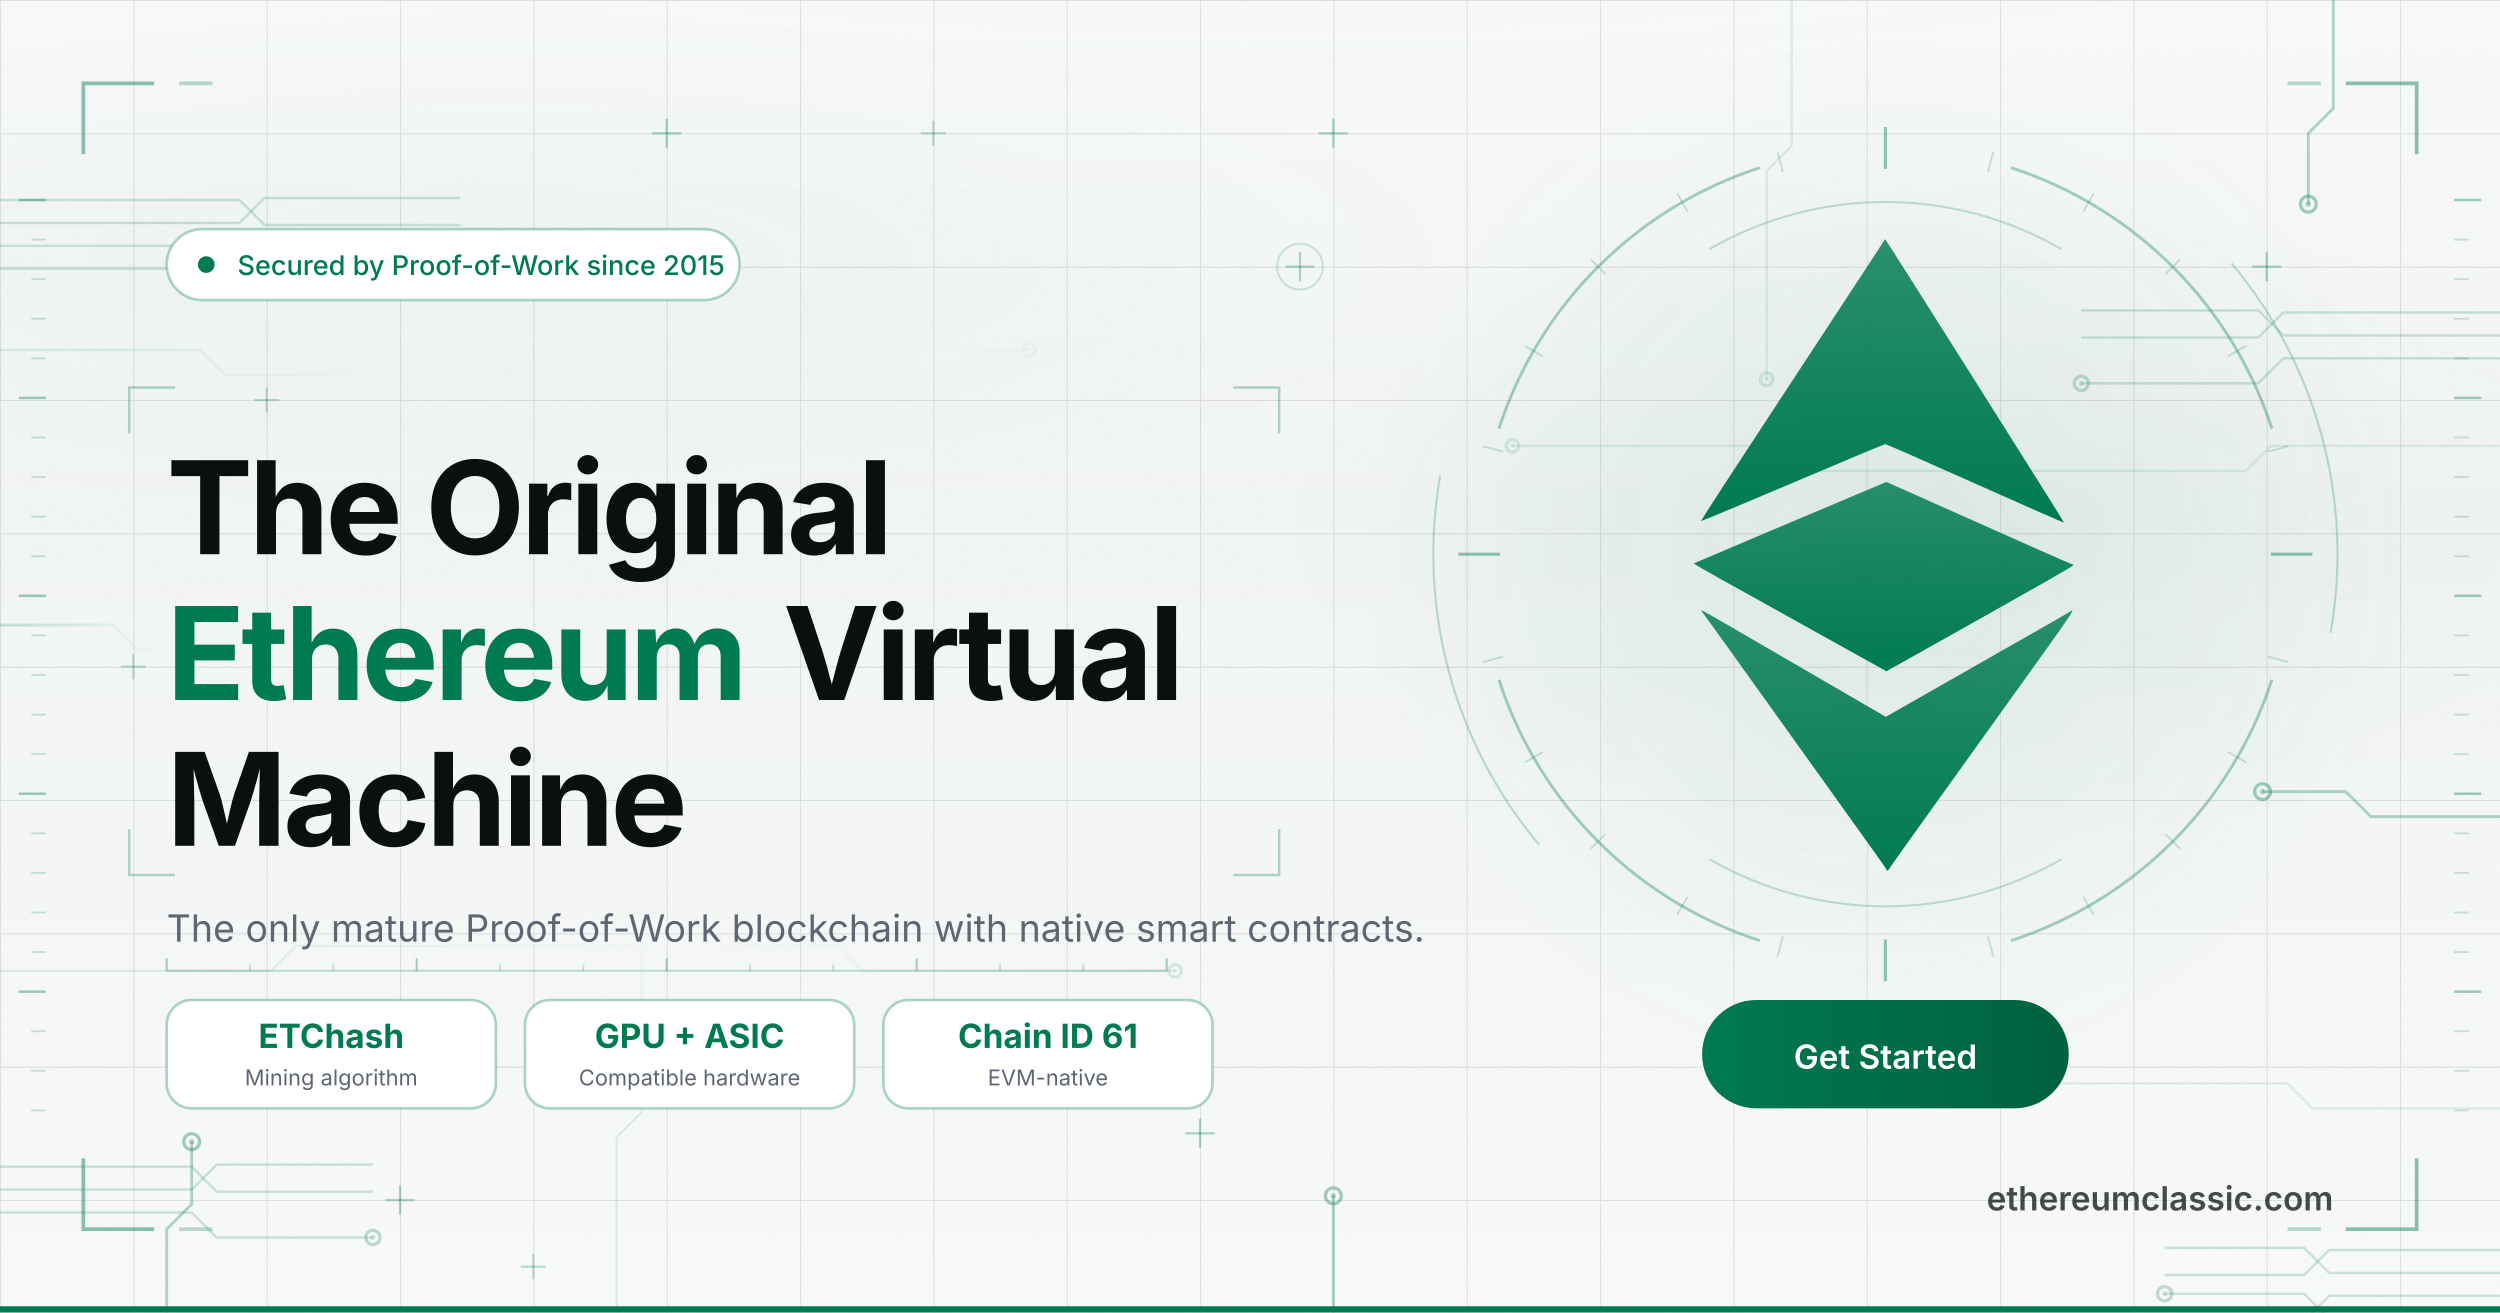
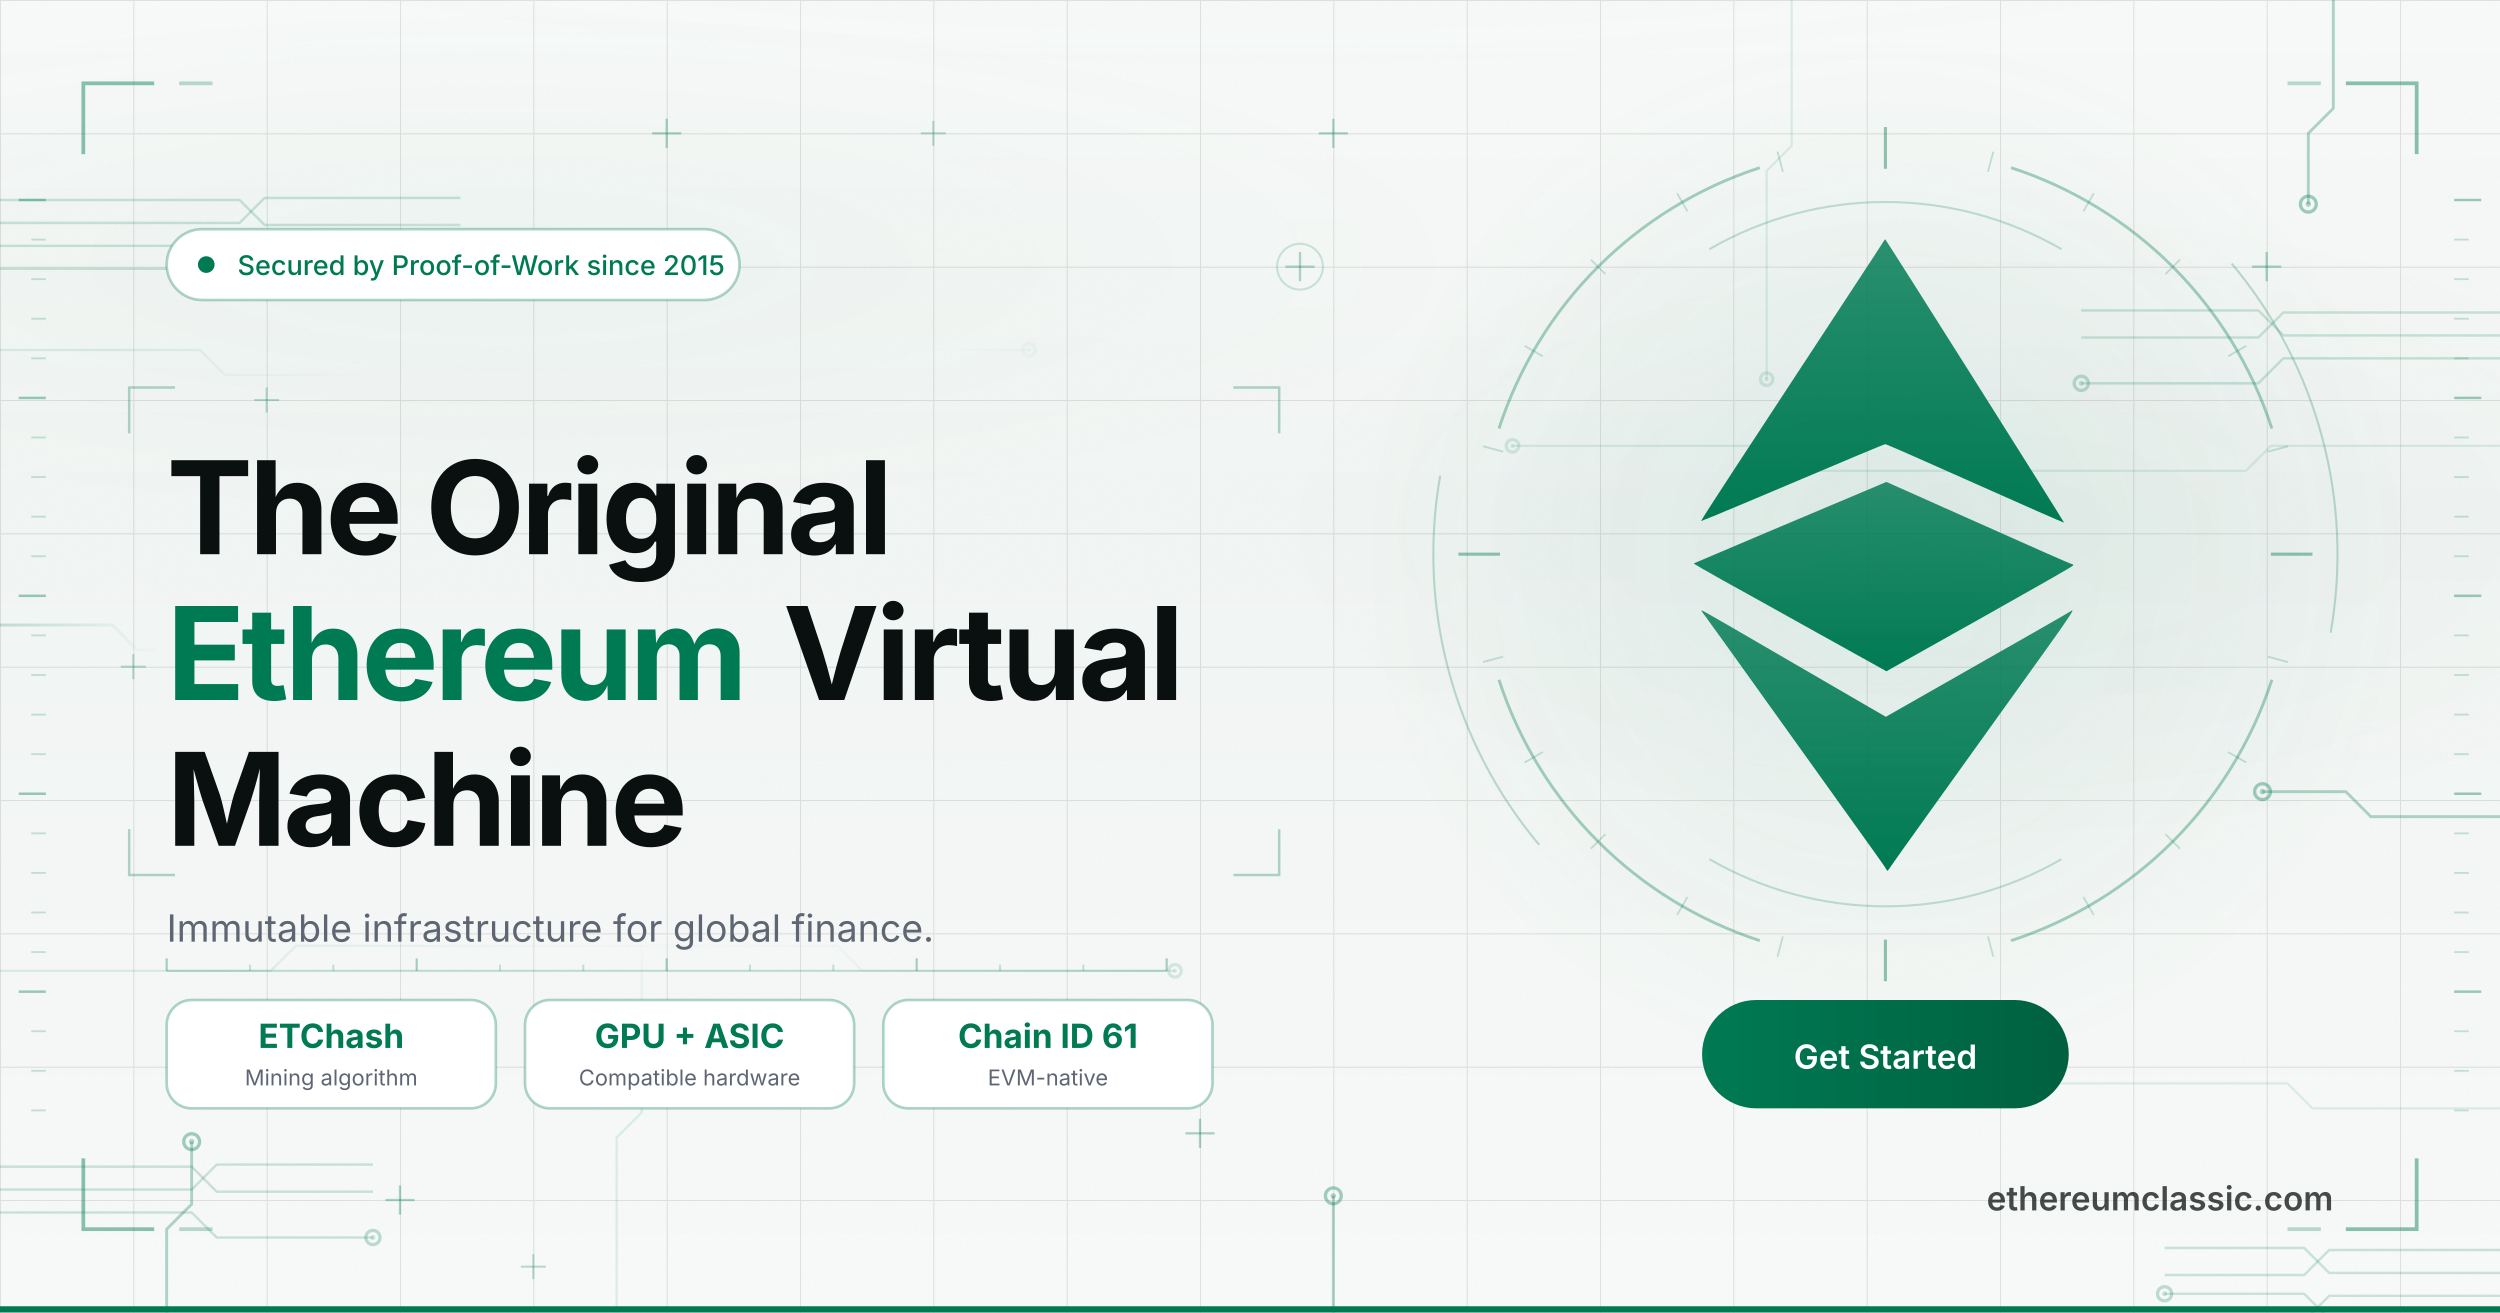
<svg xmlns="http://www.w3.org/2000/svg" width="1200" height="630" viewBox="0 0 1200 630" fill="none">
  <defs>
    <radialGradient id="wash1" gradientUnits="userSpaceOnUse" cx="600" cy="-189" r="1440" gradientTransform="translate(600,-189) scale(1,0.2625) translate(-600,189)">
      <stop offset="0%" stop-color="#007a53" stop-opacity="0.06" />
      <stop offset="60%" stop-color="#007a53" stop-opacity="0" />
    </radialGradient>
    <radialGradient id="wash2" gradientUnits="userSpaceOnUse" cx="240" cy="126" r="960" gradientTransform="translate(240,126) scale(1,0.2625) translate(-240,-126)">
      <stop offset="0%" stop-color="#007a53" stop-opacity="0.03" />
      <stop offset="50%" stop-color="#007a53" stop-opacity="0" />
    </radialGradient>
    <radialGradient id="wash3" gradientUnits="userSpaceOnUse" cx="960" cy="252" r="720" gradientTransform="translate(960,252) scale(1,0.4375) translate(-960,-252)">
      <stop offset="0%" stop-color="#00503c" stop-opacity="0.03" />
      <stop offset="50%" stop-color="#00503c" stop-opacity="0" />
    </radialGradient>
    <linearGradient id="ramp" x1="0" y1="0" x2="0" y2="630" gradientUnits="userSpaceOnUse">
      <stop offset="0%" stop-color="#f8faf9" />
      <stop offset="40%" stop-color="#f1f5f3" />
      <stop offset="100%" stop-color="#f8faf9" />
    </linearGradient>
    <pattern id="grid" width="64" height="64" patternUnits="userSpaceOnUse">
      <path d="M64 0 H0 V64" fill="none" stroke="#000000" stroke-opacity="0.10" stroke-width="1" />
    </pattern>
    <filter id="grain" x="0" y="0" width="100%" height="100%">
      <feTurbulence type="fractalNoise" baseFrequency="0.8" numOctaves="4" stitchTiles="stitch" />
      <feColorMatrix type="saturate" values="0" />
    </filter>
    <linearGradient id="markFade" x1="0%" y1="0%" x2="0%" y2="100%">
      <stop offset="0%" stop-color="#007a53" stop-opacity="1" />
      <stop offset="100%" stop-color="#007a53" stop-opacity="0.82" />
    </linearGradient>
    <radialGradient id="halo" cx="50%" cy="50%" r="50%">
      <stop offset="0%" stop-color="#007a53" stop-opacity="0.07" />
      <stop offset="100%" stop-color="#007a53" stop-opacity="0" />
    </radialGradient>
    <linearGradient id="ctaGrad" x1="0%" y1="0%" x2="100%" y2="0%">
      <stop offset="0%" stop-color="#007a53" />
      <stop offset="100%" stop-color="#00603f" />
    </linearGradient>
    <radialGradient id="copyFade" cx="0" cy="0" r="1" gradientUnits="userSpaceOnUse" gradientTransform="translate(330 300) scale(360 210)">
      <stop offset="0%" stop-color="#000000" />
      <stop offset="70%" stop-color="#000000" />
      <stop offset="100%" stop-color="#ffffff" />
    </radialGradient>
    <mask id="copyMask">
      <rect width="1200" height="630" fill="#ffffff" />
      <rect width="1200" height="630" fill="url(#copyFade)" />
    </mask>
  </defs>
  <rect width="1200" height="630" fill="url(#ramp)" />
  <rect width="1200" height="630" fill="url(#wash1)" />
  <rect width="1200" height="630" fill="url(#wash2)" />
  <rect width="1200" height="630" fill="url(#wash3)" />
  <rect width="1200" height="630" filter="url(#grain)" opacity="0.03" />
  <rect width="1200" height="630" fill="url(#grid)" />
  <g id="circuit" mask="url(#copyMask)">
    <path d="M0 168 L96 168 L108 180 L168 180 L318 180 L330 168 L374 168 L494 168" fill="none" stroke="#007a53" stroke-opacity="0.11" stroke-width="1.1" stroke-linejoin="round" />
    <circle cx="494" cy="168" r="3.0" fill="none" stroke="#007a53" stroke-opacity="0.14" stroke-width="1.6" />
    <circle cx="494" cy="168" r="1.0" fill="#007a53" fill-opacity="0.11" />
    <path d="M0 466 L130 466 L142 454 L222 454 L402 454 L414 466 L474 466 L564 466" fill="none" stroke="#007a53" stroke-opacity="0.11" stroke-width="1.1" stroke-linejoin="round" />
    <circle cx="564" cy="466" r="3.0" fill="none" stroke="#007a53" stroke-opacity="0.14" stroke-width="1.6" />
    <circle cx="564" cy="466" r="1.0" fill="#007a53" fill-opacity="0.11" />
    <path d="M1200 214 L1090 214 L1078 226 L1008 226 L868 226 L856 214 L806 214 L726 214" fill="none" stroke="#007a53" stroke-opacity="0.11" stroke-width="1.1" stroke-linejoin="round" />
    <circle cx="726" cy="214" r="3.0" fill="none" stroke="#007a53" stroke-opacity="0.14" stroke-width="1.6" />
    <circle cx="726" cy="214" r="1.0" fill="#007a53" fill-opacity="0.11" />
    <path d="M1200 532 L1110 532 L1098 520 L1034 520 L874 520" fill="none" stroke="#007a53" stroke-opacity="0.11" stroke-width="1.1" stroke-linejoin="round" />
    <circle cx="874" cy="520" r="3.0" fill="none" stroke="#007a53" stroke-opacity="0.14" stroke-width="1.6" />
    <circle cx="874" cy="520" r="1.0" fill="#007a53" fill-opacity="0.11" />
    <path d="M296 630 L296 546 L308 534 L308 474 L308 404" fill="none" stroke="#007a53" stroke-opacity="0.11" stroke-width="1.1" stroke-linejoin="round" />
    <circle cx="308" cy="404" r="3.0" fill="none" stroke="#007a53" stroke-opacity="0.14" stroke-width="1.6" />
    <circle cx="308" cy="404" r="1.0" fill="#007a53" fill-opacity="0.11" />
    <path d="M860 0 L860 70 L848 82 L848 134 L848 182" fill="none" stroke="#007a53" stroke-opacity="0.11" stroke-width="1.1" stroke-linejoin="round" />
    <circle cx="848" cy="182" r="3.0" fill="none" stroke="#007a53" stroke-opacity="0.14" stroke-width="1.6" />
    <circle cx="848" cy="182" r="1.0" fill="#007a53" fill-opacity="0.11" />
    <path d="M0 96 L115 96 L127 108 L169 108 L221 108" fill="none" stroke="#007a53" stroke-opacity="0.19" stroke-width="1.2" stroke-linejoin="round" />
    <path d="M0 107 L115 107 L127 95 L169 95 L221 95" fill="none" stroke="#007a53" stroke-opacity="0.19" stroke-width="1.2" stroke-linejoin="round" />
    <path d="M0 118 L115 118 L127 130 L169 130 L221 130" fill="none" stroke="#007a53" stroke-opacity="0.19" stroke-width="1.2" stroke-linejoin="round" />
    <path d="M0 129 L115 129 L127 117 L169 117 L221 117" fill="none" stroke="#007a53" stroke-opacity="0.19" stroke-width="1.2" stroke-linejoin="round" />
    <circle cx="221" cy="117" r="3.4" fill="none" stroke="#007a53" stroke-opacity="0.24" stroke-width="1.6" />
    <circle cx="221" cy="117" r="1.2" fill="#007a53" fill-opacity="0.19" />
    <path d="M0 560 L92 560 L104 572 L137 572 L179 572" fill="none" stroke="#007a53" stroke-opacity="0.19" stroke-width="1.2" stroke-linejoin="round" />
    <path d="M0 571 L92 571 L104 559 L137 559 L179 559" fill="none" stroke="#007a53" stroke-opacity="0.19" stroke-width="1.2" stroke-linejoin="round" />
    <path d="M0 582 L92 582 L104 594 L137 594 L179 594" fill="none" stroke="#007a53" stroke-opacity="0.19" stroke-width="1.2" stroke-linejoin="round" />
    <circle cx="179" cy="594" r="3.4" fill="none" stroke="#007a53" stroke-opacity="0.24" stroke-width="1.6" />
    <circle cx="179" cy="594" r="1.2" fill="#007a53" fill-opacity="0.19" />
    <path d="M1200 150 L1096 150 L1084 162 L1046 162 L999 162" fill="none" stroke="#007a53" stroke-opacity="0.19" stroke-width="1.2" stroke-linejoin="round" />
    <path d="M1200 161 L1096 161 L1084 149 L1046 149 L999 149" fill="none" stroke="#007a53" stroke-opacity="0.19" stroke-width="1.2" stroke-linejoin="round" />
    <path d="M1200 172 L1096 172 L1084 184 L1046 184 L999 184" fill="none" stroke="#007a53" stroke-opacity="0.19" stroke-width="1.2" stroke-linejoin="round" />
    <circle cx="999" cy="184" r="3.4" fill="none" stroke="#007a53" stroke-opacity="0.24" stroke-width="1.6" />
    <circle cx="999" cy="184" r="1.2" fill="#007a53" fill-opacity="0.19" />
    <path d="M1200 600 L1118 600 L1106 612 L1076 612 L1039 612" fill="none" stroke="#007a53" stroke-opacity="0.19" stroke-width="1.2" stroke-linejoin="round" />
    <path d="M1200 611 L1118 611 L1106 599 L1076 599 L1039 599" fill="none" stroke="#007a53" stroke-opacity="0.19" stroke-width="1.2" stroke-linejoin="round" />
    <path d="M1200 622 L1118 622 L1106 634 L1076 634 L1039 634" fill="none" stroke="#007a53" stroke-opacity="0.19" stroke-width="1.2" stroke-linejoin="round" />
    <path d="M1200 633 L1118 633 L1106 621 L1076 621 L1039 621" fill="none" stroke="#007a53" stroke-opacity="0.19" stroke-width="1.2" stroke-linejoin="round" />
    <circle cx="1039" cy="621" r="3.4" fill="none" stroke="#007a53" stroke-opacity="0.24" stroke-width="1.6" />
    <circle cx="1039" cy="621" r="1.2" fill="#007a53" fill-opacity="0.19" />
    <path d="M80 630 L80 590 L92 578 L92 548" fill="none" stroke="#007a53" stroke-opacity="0.30" stroke-width="1.4" stroke-linejoin="round" />
    <circle cx="92" cy="548" r="3.8" fill="none" stroke="#007a53" stroke-opacity="0.36" stroke-width="1.6" />
    <circle cx="92" cy="548" r="1.3" fill="#007a53" fill-opacity="0.29" />
    <path d="M640 630 L640 574" fill="none" stroke="#007a53" stroke-opacity="0.30" stroke-width="1.4" stroke-linejoin="round" />
    <circle cx="640" cy="574" r="3.8" fill="none" stroke="#007a53" stroke-opacity="0.36" stroke-width="1.6" />
    <circle cx="640" cy="574" r="1.3" fill="#007a53" fill-opacity="0.29" />
    <path d="M1120 0 L1120 52 L1108 64 L1108 98" fill="none" stroke="#007a53" stroke-opacity="0.30" stroke-width="1.4" stroke-linejoin="round" />
    <circle cx="1108" cy="98" r="3.8" fill="none" stroke="#007a53" stroke-opacity="0.36" stroke-width="1.6" />
    <circle cx="1108" cy="98" r="1.3" fill="#007a53" fill-opacity="0.29" />
    <path d="M0 300 L54 300 L66 312 L104 312" fill="none" stroke="#007a53" stroke-opacity="0.30" stroke-width="1.4" stroke-linejoin="round" />
    <circle cx="104" cy="312" r="3.8" fill="none" stroke="#007a53" stroke-opacity="0.36" stroke-width="1.6" />
    <circle cx="104" cy="312" r="1.3" fill="#007a53" fill-opacity="0.29" />
    <path d="M1200 392 L1138 392 L1126 380 L1086 380" fill="none" stroke="#007a53" stroke-opacity="0.30" stroke-width="1.4" stroke-linejoin="round" />
    <circle cx="1086" cy="380" r="3.8" fill="none" stroke="#007a53" stroke-opacity="0.36" stroke-width="1.6" />
    <circle cx="1086" cy="380" r="1.3" fill="#007a53" fill-opacity="0.29" />
  </g>
  <g id="hud">
    <path d="M965.3 80.5 A195 195 0 0 1 1090.5 205.7" fill="none" stroke="#007a53" stroke-opacity="0.34" stroke-width="1.4" />
    <path d="M1090.5 326.3 A195 195 0 0 1 965.3 451.5" fill="none" stroke="#007a53" stroke-opacity="0.34" stroke-width="1.4" />
    <path d="M844.7 451.5 A195 195 0 0 1 719.5 326.3" fill="none" stroke="#007a53" stroke-opacity="0.34" stroke-width="1.4" />
    <path d="M719.5 205.7 A195 195 0 0 1 844.7 80.5" fill="none" stroke="#007a53" stroke-opacity="0.34" stroke-width="1.4" />
    <path d="M1071.2 126.5 A217 217 0 0 1 1118.7 303.7" fill="none" stroke="#007a53" stroke-opacity="0.24" stroke-width="1.0" />
    <path d="M738.8 405.5 A217 217 0 0 1 691.3 228.3" fill="none" stroke="#007a53" stroke-opacity="0.24" stroke-width="1.0" />
    <path d="M989.5 412.4 A169 169 0 0 1 820.5 412.4" fill="none" stroke="#007a53" stroke-opacity="0.22" stroke-width="1.0" />
    <path d="M820.5 119.6 A169 169 0 0 1 989.5 119.6" fill="none" stroke="#007a53" stroke-opacity="0.22" stroke-width="1.0" />
    <line x1="1090.0" y1="266.0" x2="1110.0" y2="266.0" stroke="#007a53" stroke-opacity="0.42" stroke-width="1.5" />
    <line x1="905.0" y1="451.0" x2="905.0" y2="471.0" stroke="#007a53" stroke-opacity="0.42" stroke-width="1.5" />
    <line x1="720.0" y1="266.0" x2="700.0" y2="266.0" stroke="#007a53" stroke-opacity="0.42" stroke-width="1.5" />
    <line x1="905.0" y1="81.0" x2="905.0" y2="61.0" stroke="#007a53" stroke-opacity="0.42" stroke-width="1.5" />
    <line x1="1088.5" y1="315.2" x2="1098.2" y2="317.8" stroke="#007a53" stroke-opacity="0.20" stroke-width="0.9" />
    <line x1="1069.5" y1="361.0" x2="1078.2" y2="366.0" stroke="#007a53" stroke-opacity="0.20" stroke-width="0.9" />
    <line x1="1039.4" y1="400.4" x2="1046.4" y2="407.4" stroke="#007a53" stroke-opacity="0.20" stroke-width="0.9" />
    <line x1="1000.0" y1="430.5" x2="1005.0" y2="439.2" stroke="#007a53" stroke-opacity="0.20" stroke-width="0.9" />
    <line x1="954.2" y1="449.5" x2="956.8" y2="459.2" stroke="#007a53" stroke-opacity="0.20" stroke-width="0.9" />
    <line x1="855.8" y1="449.5" x2="853.2" y2="459.2" stroke="#007a53" stroke-opacity="0.20" stroke-width="0.9" />
    <line x1="810.0" y1="430.5" x2="805.0" y2="439.2" stroke="#007a53" stroke-opacity="0.20" stroke-width="0.9" />
    <line x1="770.6" y1="400.4" x2="763.6" y2="407.4" stroke="#007a53" stroke-opacity="0.20" stroke-width="0.9" />
    <line x1="740.5" y1="361.0" x2="731.8" y2="366.0" stroke="#007a53" stroke-opacity="0.20" stroke-width="0.9" />
    <line x1="721.5" y1="315.2" x2="711.8" y2="317.8" stroke="#007a53" stroke-opacity="0.20" stroke-width="0.9" />
    <line x1="721.5" y1="216.8" x2="711.8" y2="214.2" stroke="#007a53" stroke-opacity="0.20" stroke-width="0.9" />
    <line x1="740.5" y1="171.0" x2="731.8" y2="166.0" stroke="#007a53" stroke-opacity="0.20" stroke-width="0.9" />
    <line x1="770.6" y1="131.6" x2="763.6" y2="124.6" stroke="#007a53" stroke-opacity="0.20" stroke-width="0.9" />
    <line x1="810.0" y1="101.5" x2="805.0" y2="92.8" stroke="#007a53" stroke-opacity="0.20" stroke-width="0.9" />
    <line x1="855.8" y1="82.5" x2="853.2" y2="72.8" stroke="#007a53" stroke-opacity="0.20" stroke-width="0.9" />
    <line x1="954.2" y1="82.5" x2="956.8" y2="72.8" stroke="#007a53" stroke-opacity="0.20" stroke-width="0.9" />
    <line x1="1000.0" y1="101.5" x2="1005.0" y2="92.8" stroke="#007a53" stroke-opacity="0.20" stroke-width="0.9" />
    <line x1="1039.4" y1="131.6" x2="1046.4" y2="124.6" stroke="#007a53" stroke-opacity="0.20" stroke-width="0.9" />
    <line x1="1069.5" y1="171.0" x2="1078.2" y2="166.0" stroke="#007a53" stroke-opacity="0.20" stroke-width="0.9" />
    <line x1="1088.5" y1="216.8" x2="1098.2" y2="214.2" stroke="#007a53" stroke-opacity="0.20" stroke-width="0.9" />
    <path d="M40 74 L40 40 L74 40" fill="none" stroke="#007a53" stroke-opacity="0.45" stroke-width="1.8" />
    <path d="M86 40 L102 40" fill="none" stroke="#007a53" stroke-opacity="0.26" stroke-width="1.8" />
    <path d="M1160 74 L1160 40 L1126 40" fill="none" stroke="#007a53" stroke-opacity="0.45" stroke-width="1.8" />
    <path d="M1114 40 L1098 40" fill="none" stroke="#007a53" stroke-opacity="0.26" stroke-width="1.8" />
    <path d="M40 556 L40 590 L74 590" fill="none" stroke="#007a53" stroke-opacity="0.45" stroke-width="1.8" />
    <path d="M86 590 L102 590" fill="none" stroke="#007a53" stroke-opacity="0.26" stroke-width="1.8" />
    <path d="M1160 556 L1160 590 L1126 590" fill="none" stroke="#007a53" stroke-opacity="0.45" stroke-width="1.8" />
    <path d="M1114 590 L1098 590" fill="none" stroke="#007a53" stroke-opacity="0.26" stroke-width="1.8" />
    <line x1="1178" y1="96" x2="1191" y2="96" stroke="#007a53" stroke-opacity="0.38" stroke-width="1.2" />
    <line x1="1178" y1="115" x2="1185" y2="115" stroke="#007a53" stroke-opacity="0.2" stroke-width="0.9" />
    <line x1="1178" y1="134" x2="1185" y2="134" stroke="#007a53" stroke-opacity="0.2" stroke-width="0.9" />
    <line x1="1178" y1="153" x2="1185" y2="153" stroke="#007a53" stroke-opacity="0.2" stroke-width="0.9" />
    <line x1="1178" y1="172" x2="1185" y2="172" stroke="#007a53" stroke-opacity="0.2" stroke-width="0.9" />
    <line x1="1178" y1="191" x2="1191" y2="191" stroke="#007a53" stroke-opacity="0.38" stroke-width="1.2" />
    <line x1="1178" y1="210" x2="1185" y2="210" stroke="#007a53" stroke-opacity="0.2" stroke-width="0.9" />
    <line x1="1178" y1="229" x2="1185" y2="229" stroke="#007a53" stroke-opacity="0.2" stroke-width="0.9" />
    <line x1="1178" y1="248" x2="1185" y2="248" stroke="#007a53" stroke-opacity="0.2" stroke-width="0.9" />
    <line x1="1178" y1="267" x2="1185" y2="267" stroke="#007a53" stroke-opacity="0.2" stroke-width="0.9" />
    <line x1="1178" y1="286" x2="1191" y2="286" stroke="#007a53" stroke-opacity="0.38" stroke-width="1.2" />
    <line x1="1178" y1="305" x2="1185" y2="305" stroke="#007a53" stroke-opacity="0.2" stroke-width="0.9" />
    <line x1="1178" y1="324" x2="1185" y2="324" stroke="#007a53" stroke-opacity="0.2" stroke-width="0.9" />
    <line x1="1178" y1="343" x2="1185" y2="343" stroke="#007a53" stroke-opacity="0.2" stroke-width="0.9" />
    <line x1="1178" y1="362" x2="1185" y2="362" stroke="#007a53" stroke-opacity="0.2" stroke-width="0.9" />
    <line x1="1178" y1="381" x2="1191" y2="381" stroke="#007a53" stroke-opacity="0.38" stroke-width="1.2" />
    <line x1="1178" y1="400" x2="1185" y2="400" stroke="#007a53" stroke-opacity="0.2" stroke-width="0.9" />
    <line x1="1178" y1="419" x2="1185" y2="419" stroke="#007a53" stroke-opacity="0.2" stroke-width="0.9" />
    <line x1="1178" y1="438" x2="1185" y2="438" stroke="#007a53" stroke-opacity="0.2" stroke-width="0.9" />
    <line x1="1178" y1="457" x2="1185" y2="457" stroke="#007a53" stroke-opacity="0.2" stroke-width="0.9" />
    <line x1="1178" y1="476" x2="1191" y2="476" stroke="#007a53" stroke-opacity="0.38" stroke-width="1.2" />
    <line x1="1178" y1="495" x2="1185" y2="495" stroke="#007a53" stroke-opacity="0.2" stroke-width="0.9" />
    <line x1="1178" y1="514" x2="1185" y2="514" stroke="#007a53" stroke-opacity="0.2" stroke-width="0.9" />
    <line x1="1178" y1="533" x2="1185" y2="533" stroke="#007a53" stroke-opacity="0.2" stroke-width="0.9" />
    <line x1="9" y1="96" x2="22" y2="96" stroke="#007a53" stroke-opacity="0.38" stroke-width="1.2" />
    <line x1="15" y1="115" x2="22" y2="115" stroke="#007a53" stroke-opacity="0.2" stroke-width="0.9" />
    <line x1="15" y1="134" x2="22" y2="134" stroke="#007a53" stroke-opacity="0.2" stroke-width="0.9" />
    <line x1="15" y1="153" x2="22" y2="153" stroke="#007a53" stroke-opacity="0.2" stroke-width="0.9" />
    <line x1="15" y1="172" x2="22" y2="172" stroke="#007a53" stroke-opacity="0.2" stroke-width="0.9" />
    <line x1="9" y1="191" x2="22" y2="191" stroke="#007a53" stroke-opacity="0.38" stroke-width="1.2" />
    <line x1="15" y1="210" x2="22" y2="210" stroke="#007a53" stroke-opacity="0.2" stroke-width="0.9" />
    <line x1="15" y1="229" x2="22" y2="229" stroke="#007a53" stroke-opacity="0.2" stroke-width="0.9" />
    <line x1="15" y1="248" x2="22" y2="248" stroke="#007a53" stroke-opacity="0.2" stroke-width="0.9" />
    <line x1="15" y1="267" x2="22" y2="267" stroke="#007a53" stroke-opacity="0.2" stroke-width="0.9" />
    <line x1="9" y1="286" x2="22" y2="286" stroke="#007a53" stroke-opacity="0.38" stroke-width="1.2" />
    <line x1="15" y1="305" x2="22" y2="305" stroke="#007a53" stroke-opacity="0.2" stroke-width="0.9" />
    <line x1="15" y1="324" x2="22" y2="324" stroke="#007a53" stroke-opacity="0.2" stroke-width="0.9" />
    <line x1="15" y1="343" x2="22" y2="343" stroke="#007a53" stroke-opacity="0.2" stroke-width="0.9" />
    <line x1="15" y1="362" x2="22" y2="362" stroke="#007a53" stroke-opacity="0.2" stroke-width="0.9" />
    <line x1="9" y1="381" x2="22" y2="381" stroke="#007a53" stroke-opacity="0.38" stroke-width="1.2" />
    <line x1="15" y1="400" x2="22" y2="400" stroke="#007a53" stroke-opacity="0.2" stroke-width="0.9" />
    <line x1="15" y1="419" x2="22" y2="419" stroke="#007a53" stroke-opacity="0.2" stroke-width="0.9" />
    <line x1="15" y1="438" x2="22" y2="438" stroke="#007a53" stroke-opacity="0.2" stroke-width="0.9" />
    <line x1="15" y1="457" x2="22" y2="457" stroke="#007a53" stroke-opacity="0.2" stroke-width="0.9" />
    <line x1="9" y1="476" x2="22" y2="476" stroke="#007a53" stroke-opacity="0.38" stroke-width="1.2" />
    <line x1="15" y1="495" x2="22" y2="495" stroke="#007a53" stroke-opacity="0.2" stroke-width="0.9" />
    <line x1="15" y1="514" x2="22" y2="514" stroke="#007a53" stroke-opacity="0.2" stroke-width="0.9" />
    <line x1="15" y1="533" x2="22" y2="533" stroke="#007a53" stroke-opacity="0.2" stroke-width="0.9" />
    <path d="M62 208 L62 186 L84 186" fill="none" stroke="#007a53" stroke-opacity="0.30" stroke-width="1.2" />
    <path d="M614 208 L614 186 L592 186" fill="none" stroke="#007a53" stroke-opacity="0.30" stroke-width="1.2" />
    <path d="M62 398 L62 420 L84 420" fill="none" stroke="#007a53" stroke-opacity="0.30" stroke-width="1.2" />
    <path d="M614 398 L614 420 L592 420" fill="none" stroke="#007a53" stroke-opacity="0.30" stroke-width="1.2" />
    <line x1="80" y1="466" x2="560" y2="466" stroke="#007a53" stroke-opacity="0.22" stroke-width="1" />
    <line x1="80" y1="466" x2="80" y2="460" stroke="#007a53" stroke-opacity="0.34" stroke-width="1" />
    <line x1="120" y1="466" x2="120" y2="463" stroke="#007a53" stroke-opacity="0.2" stroke-width="1" />
    <line x1="160" y1="466" x2="160" y2="463" stroke="#007a53" stroke-opacity="0.2" stroke-width="1" />
    <line x1="200" y1="466" x2="200" y2="460" stroke="#007a53" stroke-opacity="0.34" stroke-width="1" />
    <line x1="240" y1="466" x2="240" y2="463" stroke="#007a53" stroke-opacity="0.2" stroke-width="1" />
    <line x1="280" y1="466" x2="280" y2="463" stroke="#007a53" stroke-opacity="0.2" stroke-width="1" />
    <line x1="320" y1="466" x2="320" y2="460" stroke="#007a53" stroke-opacity="0.34" stroke-width="1" />
    <line x1="360" y1="466" x2="360" y2="463" stroke="#007a53" stroke-opacity="0.2" stroke-width="1" />
    <line x1="400" y1="466" x2="400" y2="463" stroke="#007a53" stroke-opacity="0.2" stroke-width="1" />
    <line x1="440" y1="466" x2="440" y2="460" stroke="#007a53" stroke-opacity="0.34" stroke-width="1" />
    <line x1="480" y1="466" x2="480" y2="463" stroke="#007a53" stroke-opacity="0.2" stroke-width="1" />
    <line x1="520" y1="466" x2="520" y2="463" stroke="#007a53" stroke-opacity="0.2" stroke-width="1" />
    <line x1="560" y1="466" x2="560" y2="460" stroke="#007a53" stroke-opacity="0.34" stroke-width="1" />
    <g stroke="#007a53" stroke-opacity="0.30" stroke-width="1.1">
      <line x1="617" y1="128" x2="631" y2="128" />
      <line x1="624" y1="121" x2="624" y2="135" />
    </g>
    <circle cx="624" cy="128" r="11" fill="none" stroke="#007a53" stroke-opacity="0.18" stroke-width="1" />
    <g stroke="#007a53" stroke-opacity="0.26" stroke-width="1">
      <line x1="122" y1="192" x2="134" y2="192" />
      <line x1="128" y1="186" x2="128" y2="198" />
    </g>
    <g stroke="#007a53" stroke-opacity="0.26" stroke-width="1">
      <line x1="442" y1="64" x2="454" y2="64" />
      <line x1="448" y1="58" x2="448" y2="70" />
    </g>
    <g stroke="#007a53" stroke-opacity="0.26" stroke-width="1">
      <line x1="250" y1="608" x2="262" y2="608" />
      <line x1="256" y1="602" x2="256" y2="614" />
    </g>
    <g stroke="#007a53" stroke-opacity="0.26" stroke-width="1">
      <line x1="58" y1="320" x2="70" y2="320" />
      <line x1="64" y1="314" x2="64" y2="326" />
    </g>
    <g stroke="#007a53" stroke-opacity="0.32" stroke-width="1.1">
      <line x1="185" y1="576" x2="199" y2="576" />
      <line x1="192" y1="569" x2="192" y2="583" />
    </g>
    <g stroke="#007a53" stroke-opacity="0.32" stroke-width="1.1">
      <line x1="633" y1="64" x2="647" y2="64" />
      <line x1="640" y1="57" x2="640" y2="71" />
    </g>
    <g stroke="#007a53" stroke-opacity="0.32" stroke-width="1.1">
      <line x1="1081" y1="128" x2="1095" y2="128" />
      <line x1="1088" y1="121" x2="1088" y2="135" />
    </g>
    <g stroke="#007a53" stroke-opacity="0.32" stroke-width="1.1">
      <line x1="569" y1="544" x2="583" y2="544" />
      <line x1="576" y1="537" x2="576" y2="551" />
    </g>
    <g stroke="#007a53" stroke-opacity="0.32" stroke-width="1.1">
      <line x1="313" y1="64" x2="327" y2="64" />
      <line x1="320" y1="57" x2="320" y2="71" />
    </g>
  </g>
  <circle cx="905" cy="267" r="252" fill="url(#halo)" />
  <g transform="translate(751, 113) scale(0.6)">
    <g transform="translate(0,512) scale(0.1,-0.1)" fill="url(#markFade)" stroke="none">
      <path d="M2551 5071 c-6 -11 -125 -193 -263 -403 -138 -211 -340 -518 -448 -683 -108 -165 -321 -490 -474 -723 -153 -233 -276 -425 -274 -427 1 -1 154 61 338 139 884 374 1126 476 1137 476 7 0 330 -142 719 -316 388 -173 708 -314 710 -312 3 3 -1417 2253 -1430 2266 -3 2 -9 -6 -15 -17z" />
      <path d="M2485 3110 c-376 -157 -1450 -612 -1452 -614 -2 -2 99 -60 224 -130 126 -69 473 -263 773 -430 l545 -303 40 23 c22 12 357 200 745 418 387 217 706 399 708 405 2 6 -1 11 -7 11 -10 0 -175 73 -1036 457 -203 91 -388 173 -410 183 l-41 18 -89 -38z" />
      <path d="M1119 2083 c16 -21 308 -427 648 -903 341 -476 661 -923 712 -994 51 -70 95 -135 98 -143 4 -10 10 -6 23 15 10 16 145 206 301 423 155 217 378 527 494 689 116 162 316 441 444 619 206 287 253 359 209 324 -7 -6 -343 -198 -746 -427 l-732 -417 -128 74 c-1304 758 -1336 777 -1346 777 -4 0 6 -17 23 -37z" />
    </g>
  </g>
  <g transform="translate(80, 110)">
    <rect x="0" y="0" width="275" height="34" rx="17" fill="#ffffff" stroke="#007a53" stroke-opacity="0.32" stroke-width="1.3" />
    <circle cx="19" cy="17" r="4" fill="#007a53" />
    <text x="34" y="22" font-family="Inter Variable, Inter, system-ui, sans-serif" font-size="13" font-weight="500" fill="#007a53">Secured by Proof-of-Work since 2015</text>
  </g>
  <text x="80" y="266" font-family="Inter Variable, Inter, system-ui, sans-serif" font-size="62" font-weight="700" letter-spacing="-0.03em" fill="#0a0f10">The Original</text>
  <text x="80" y="336" font-family="Inter Variable, Inter, system-ui, sans-serif" font-size="62" font-weight="700" letter-spacing="-0.03em" fill="#007a53">Ethereum<tspan dx="17" fill="#0a0f10">Virtual</tspan>
  </text>
  <text x="80" y="406" font-family="Inter Variable, Inter, system-ui, sans-serif" font-size="62" font-weight="700" letter-spacing="-0.03em" fill="#0a0f10">Machine</text>
-   <text x="80" y="452" font-family="Inter Variable, Inter, system-ui, sans-serif" font-size="18" font-weight="400" fill="#5f6673">The only mature Proof-of-Work blockchain with native smart contracts.</text>
+   <text x="80" y="452" font-family="Inter Variable, Inter, system-ui, sans-serif" font-size="18" font-weight="400" fill="#5f6673">Immutable infrastructure for global finance.</text>
  <g transform="translate(80, 480)">
    <rect x="0" y="0" width="158" height="52" rx="12" fill="#ffffff" stroke="#007a53" stroke-opacity="0.32" stroke-width="1.3" />
    <text x="79" y="23" text-anchor="middle" font-family="Inter Variable, Inter, system-ui, sans-serif" font-size="16" font-weight="700" fill="#007a53">ETChash</text>
    <text x="79" y="41" text-anchor="middle" font-family="Inter Variable, Inter, system-ui, sans-serif" font-size="10.5" font-weight="400" fill="#5f6673">Mining algorithm</text>
    <rect x="172" y="0" width="158" height="52" rx="12" fill="#ffffff" stroke="#007a53" stroke-opacity="0.32" stroke-width="1.3" />
    <text x="251" y="23" text-anchor="middle" font-family="Inter Variable, Inter, system-ui, sans-serif" font-size="16" font-weight="700" fill="#007a53">GPU + ASIC</text>
    <text x="251" y="41" text-anchor="middle" font-family="Inter Variable, Inter, system-ui, sans-serif" font-size="10.5" font-weight="400" fill="#5f6673">Compatible hardware</text>
    <rect x="344" y="0" width="158" height="52" rx="12" fill="#ffffff" stroke="#007a53" stroke-opacity="0.32" stroke-width="1.3" />
    <text x="423" y="23" text-anchor="middle" font-family="Inter Variable, Inter, system-ui, sans-serif" font-size="16" font-weight="700" fill="#007a53">Chain ID 61</text>
    <text x="423" y="41" text-anchor="middle" font-family="Inter Variable, Inter, system-ui, sans-serif" font-size="10.5" font-weight="400" fill="#5f6673">EVM-native</text>
  </g>
  <g transform="translate(817, 480)">
    <rect x="0" y="0" width="176" height="52" rx="26" fill="url(#ctaGrad)" />
    <text x="88" y="33" text-anchor="middle" font-family="Inter Variable, Inter, system-ui, sans-serif" font-size="16" font-weight="600" fill="#ffffff">Get Started</text>
  </g>
  <text x="1120" y="581" text-anchor="end" font-family="Inter Variable, Inter, system-ui, sans-serif" font-size="16" font-weight="600" fill="#0a0f10" fill-opacity="0.75">ethereumclassic.com</text>
  <rect x="0" y="627" width="1200" height="3" fill="#007a53" />
</svg>
